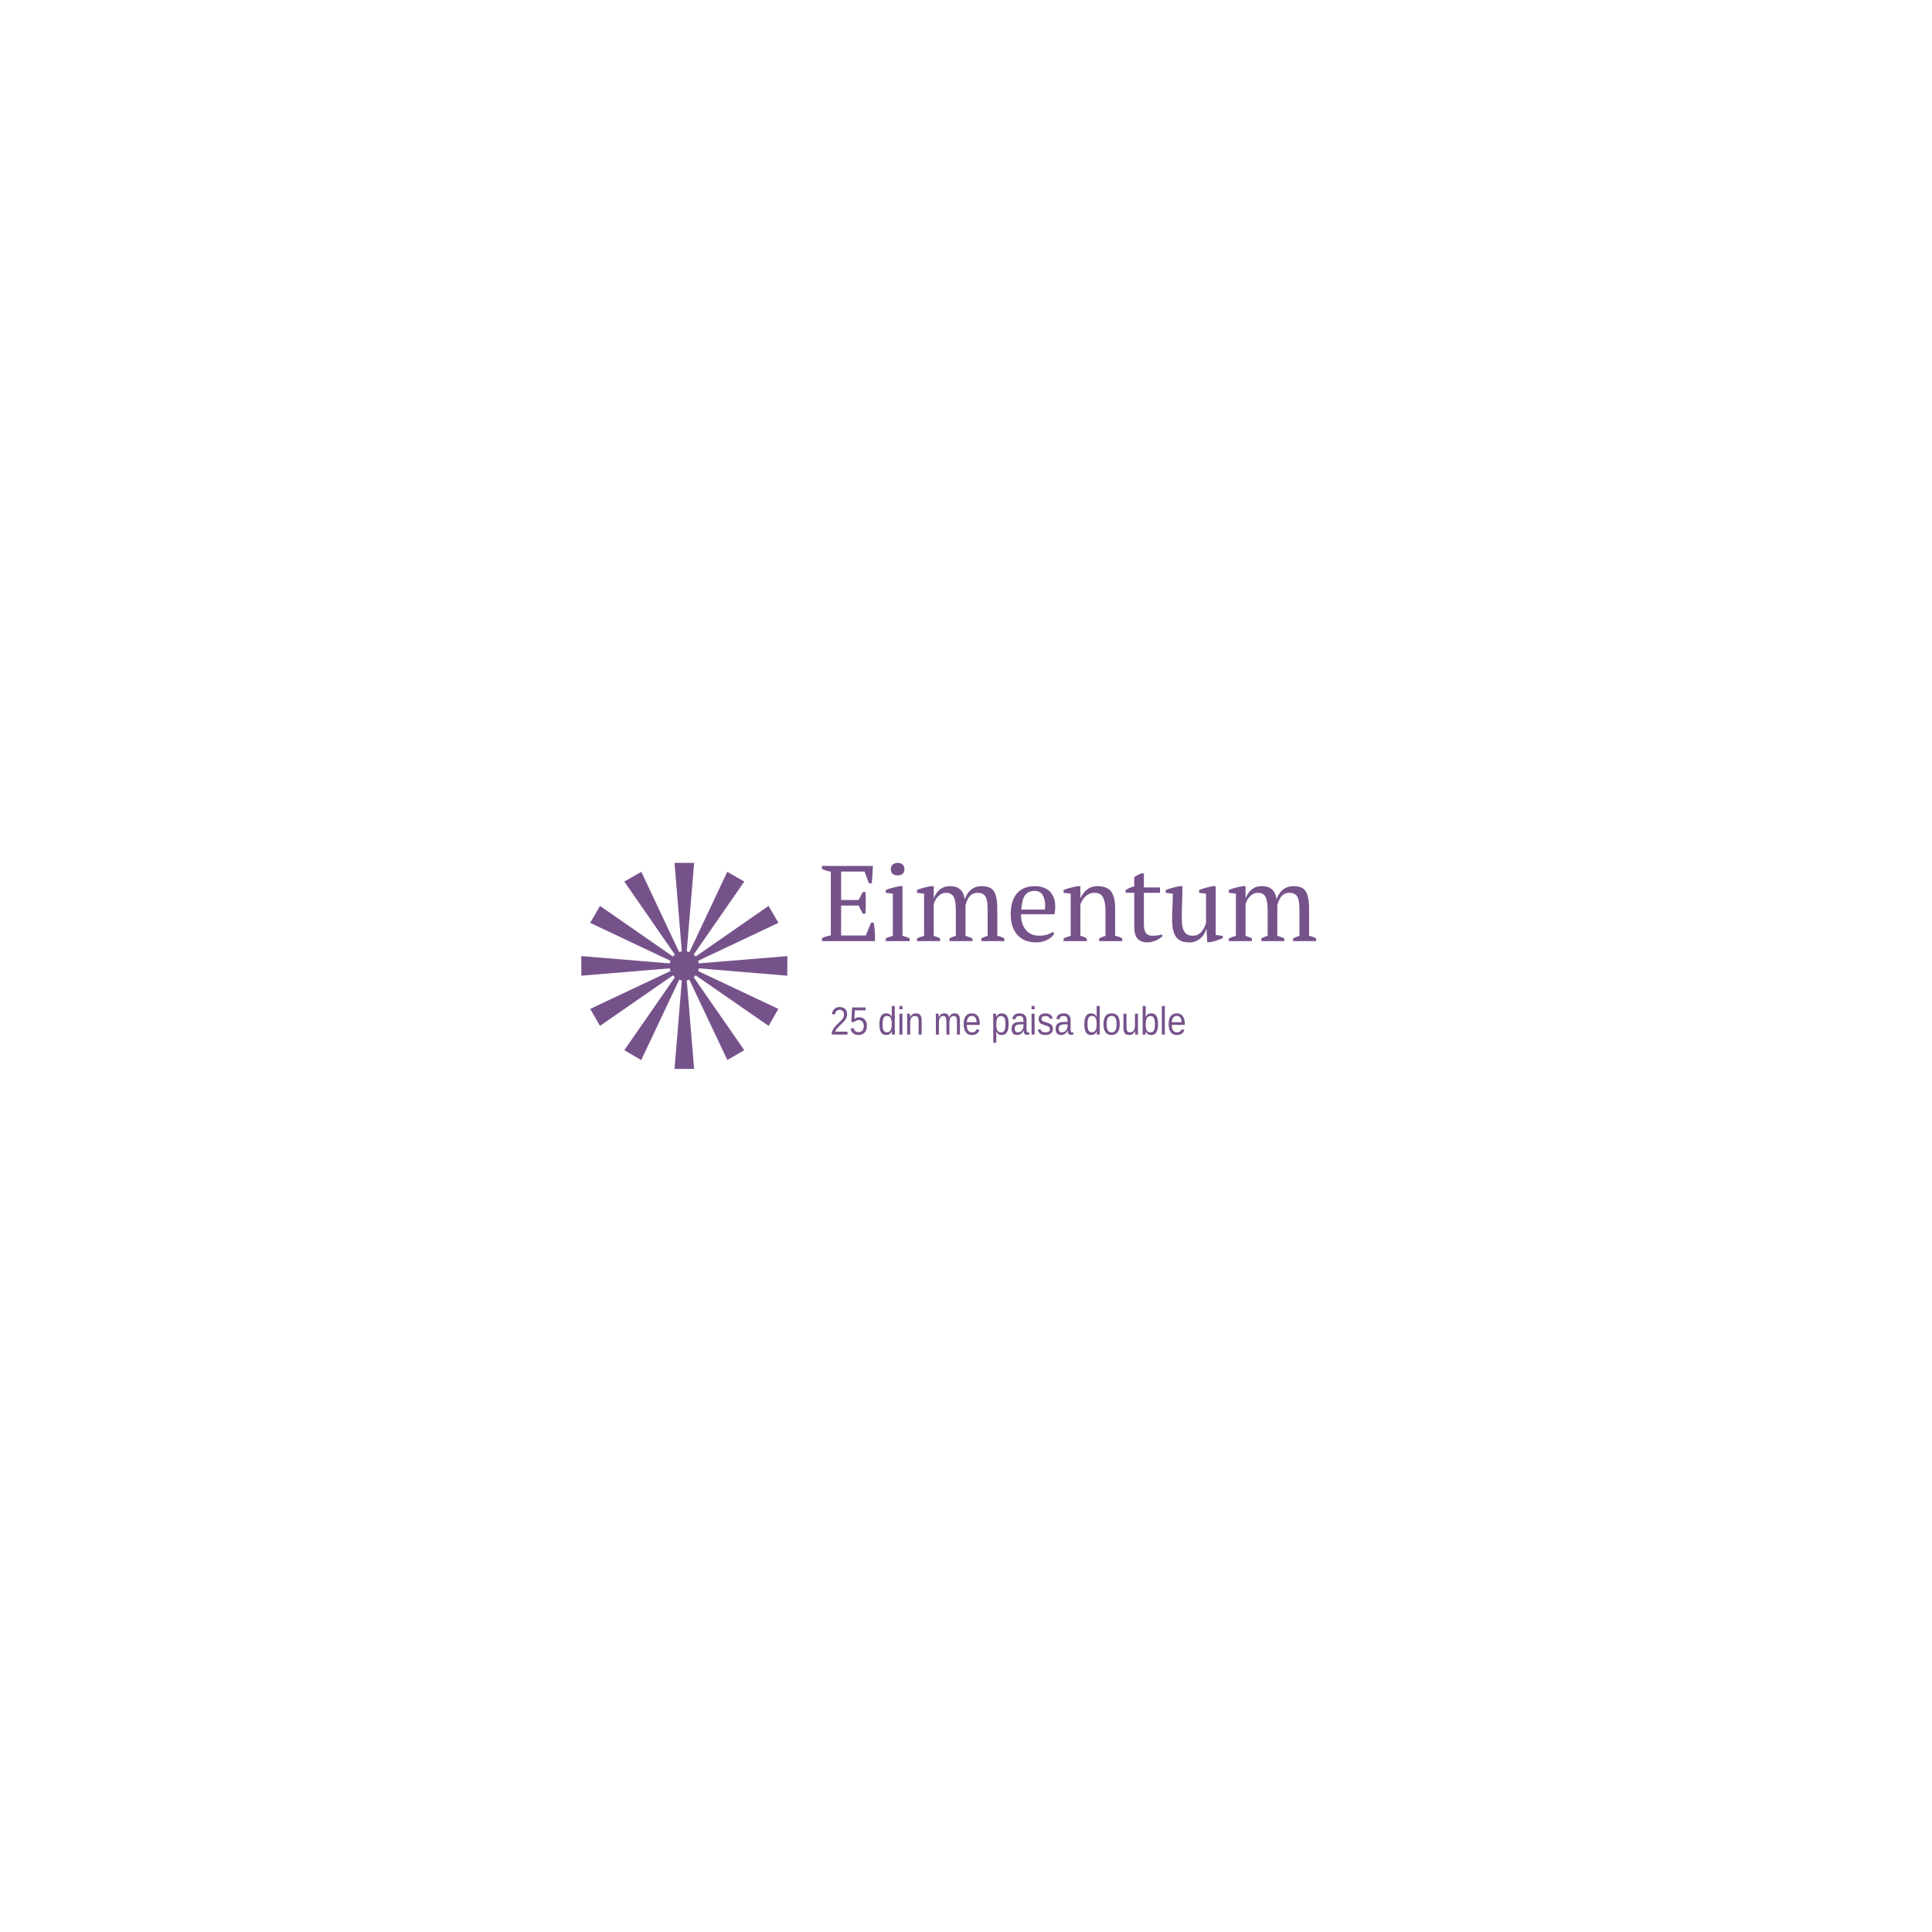
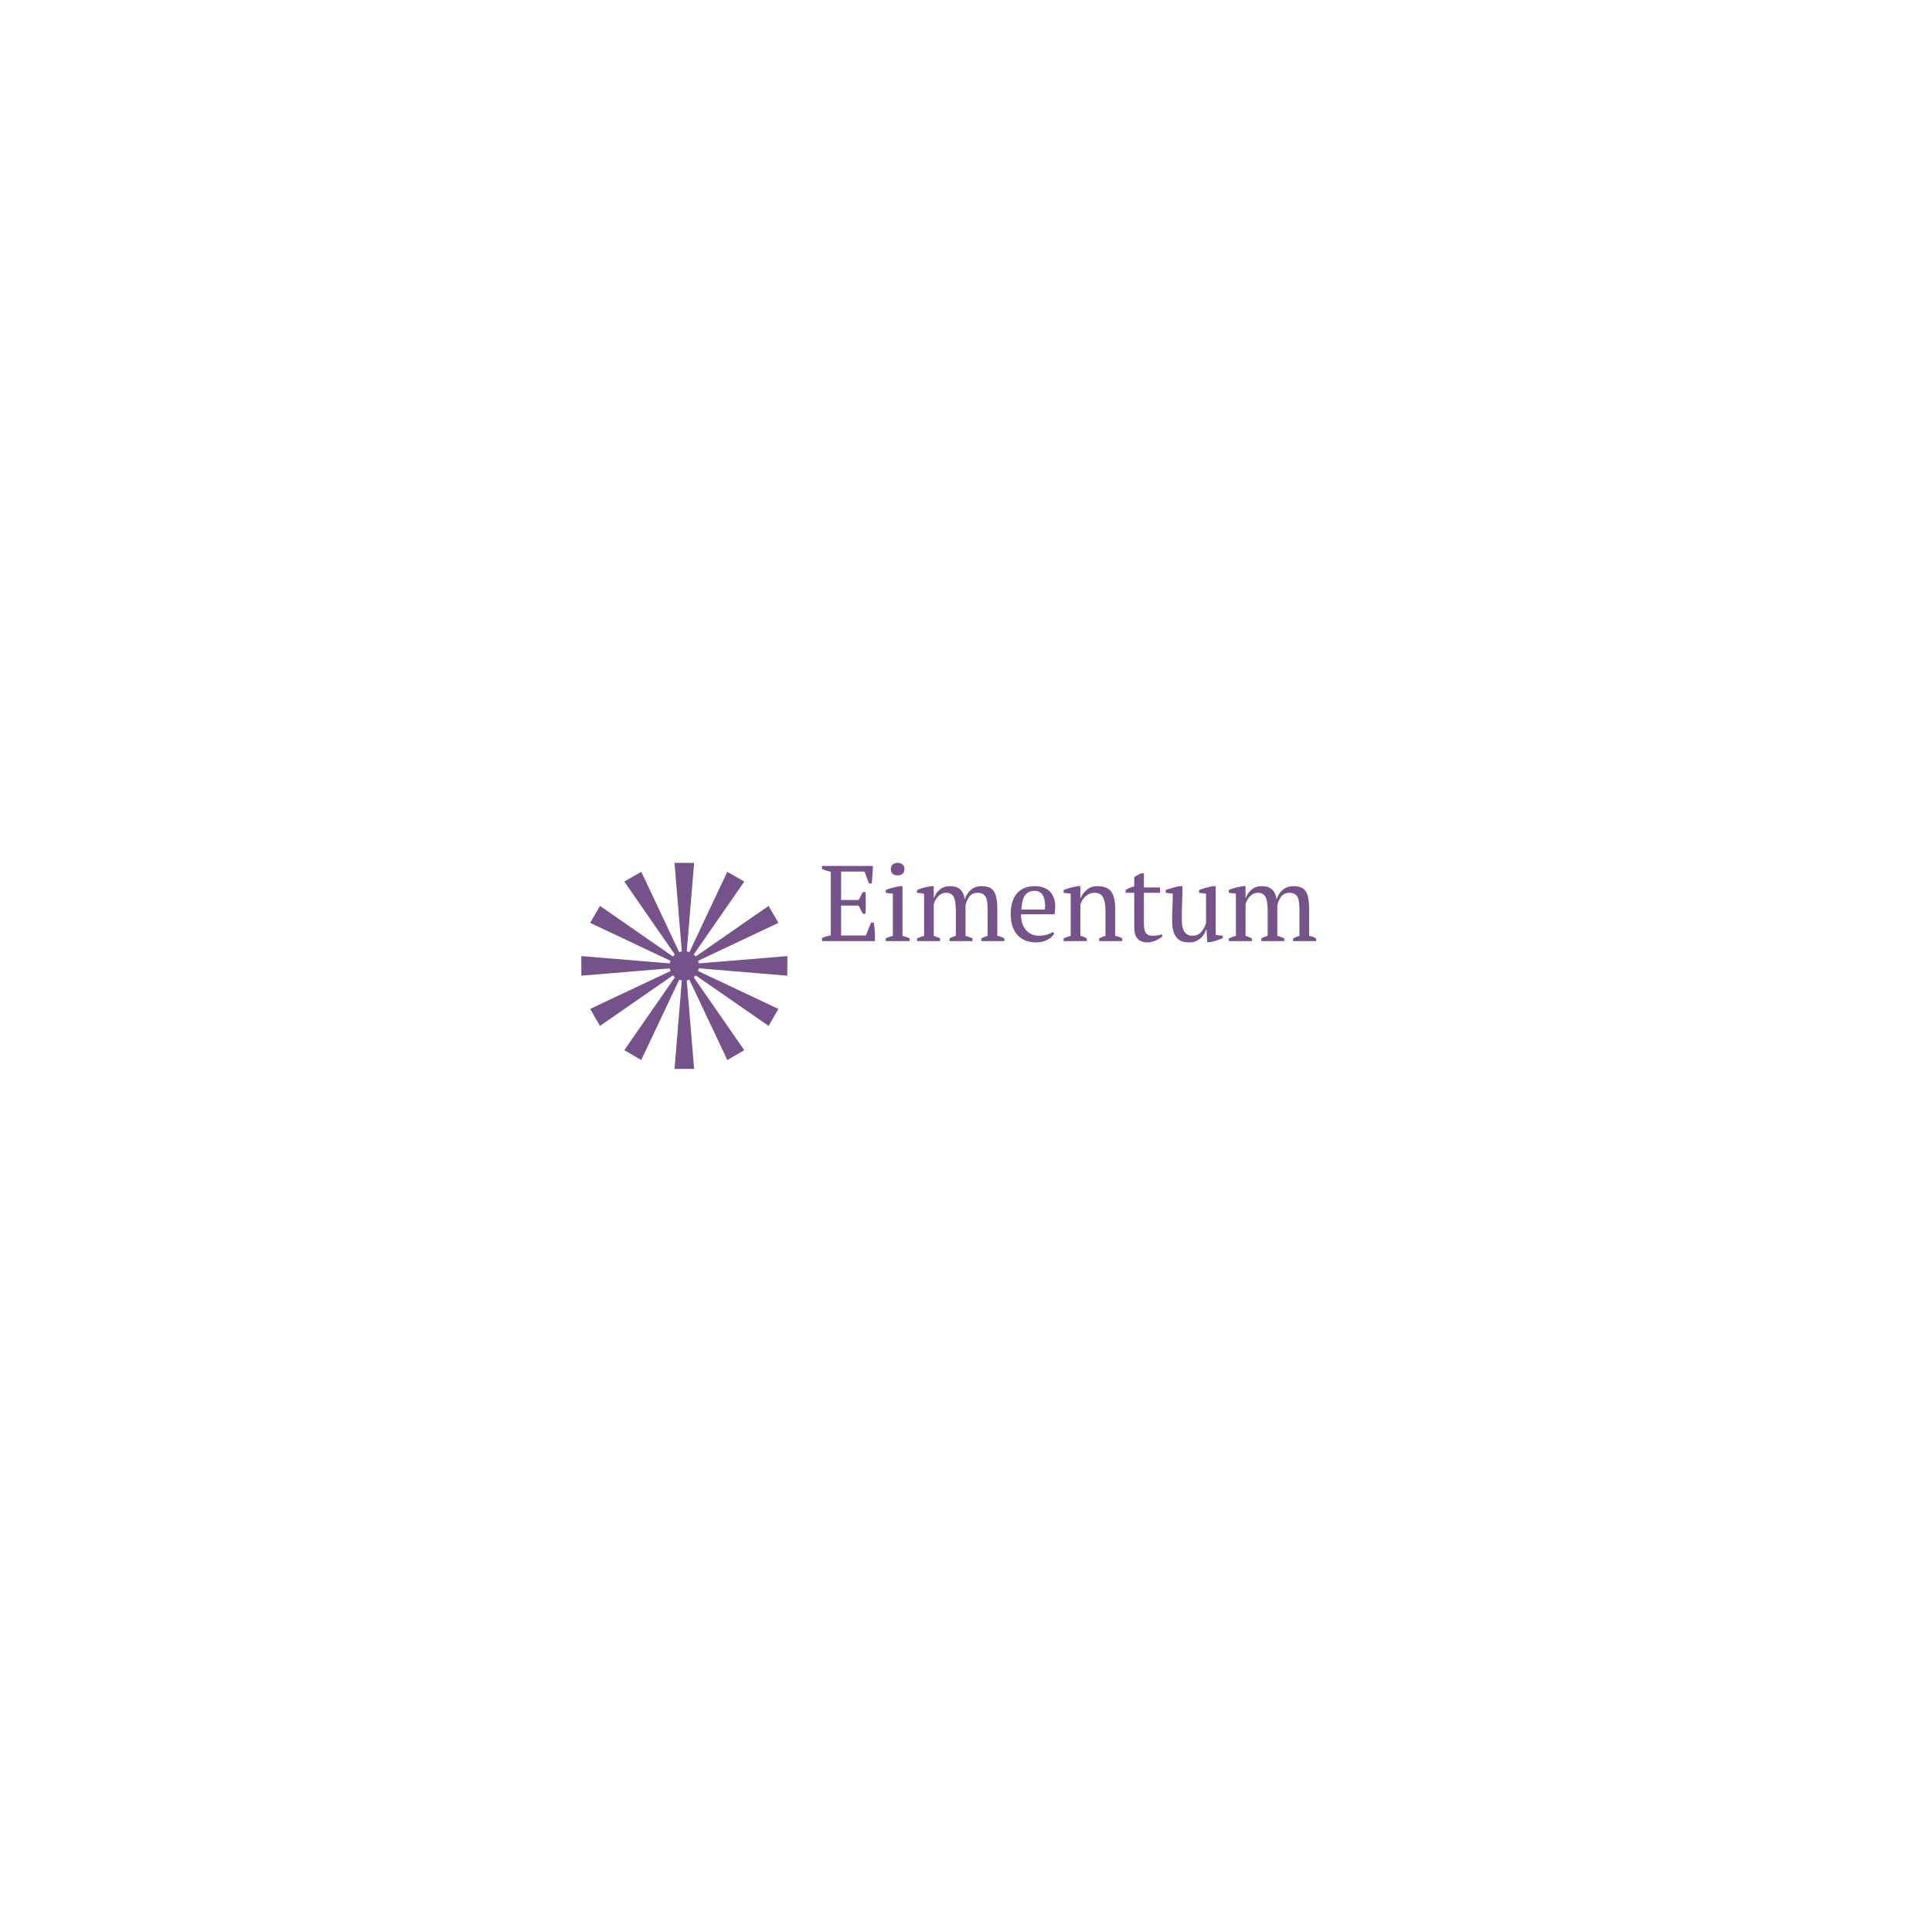
<svg xmlns="http://www.w3.org/2000/svg" version="1.1" width="1080" height="1080" viewBox="0 0 1080 1080">
  <rect x="0" y="0" width="100%" height="100%" fill="transparent" />
  <g transform="matrix(1 0 0 1 540 540)" id="b8aa674a-b9af-47b6-b83d-8259155a0fee" />
  <g transform="matrix(1 0 0 1 540 540)" id="699cf512-3448-4978-9f69-c85d3bec3974">
    <rect style="stroke: none; stroke-width: 1; stroke-dasharray: none; stroke-linecap: butt; stroke-dashoffset: 0; stroke-linejoin: miter; stroke-miterlimit: 4; fill: rgb(255,255,255); fill-opacity: 0; fill-rule: nonzero; opacity: 1;" vector-effect="non-scaling-stroke" x="-540" y="-540" rx="0" ry="0" width="1080" height="1080" />
  </g>
  <g transform="matrix(1.28 0 0 1.28 382.54 539.94)">
    <path style="stroke: none; stroke-width: 1; stroke-dasharray: none; stroke-linecap: butt; stroke-dashoffset: 0; stroke-linejoin: miter; stroke-miterlimit: 4; fill: rgb(118,82,139); fill-rule: nonzero; opacity: 1;" vector-effect="non-scaling-stroke" transform=" translate(-50, -1002.36)" d="M 45.72 957.362 L 48.906 996.028 C 48.896 996.03 48.886 996.033 48.875 996.035 C 48.871 996.035 48.867 996.037 48.863 996.038 C 48.817 996.047 48.77 996.053 48.724 996.062 C 48.72 996.063 48.716 996.064 48.713 996.065 C 48.663 996.075 48.615 996.087 48.566 996.098 C 48.56 996.099 48.555 996.101 48.55 996.102 C 48.303 996.158 48.06 996.228 47.821 996.314 C 47.809 996.319 47.797 996.323 47.785 996.327 C 47.771 996.332 47.759 996.336 47.746 996.341 L 31.215 961.279 L 23.789 965.533 L 45.877 997.42 C 45.788 997.494 45.701 997.57 45.616 997.649 C 45.609 997.656 45.602 997.662 45.595 997.668 C 45.567 997.694 45.541 997.721 45.513 997.748 C 45.502 997.758 45.491 997.768 45.481 997.779 C 45.454 997.805 45.427 997.832 45.4 997.86 C 45.27 997.991 45.146 998.128 45.03 998.269 L 13.183 976.169 L 8.878 983.566 L 43.957 1000.14 C 43.954 1000.15 43.951 1000.156 43.948 1000.165 C 43.938 1000.193 43.928 1000.22 43.918 1000.248 C 43.914 1000.26 43.91 1000.271 43.906 1000.283 C 43.896 1000.312 43.886 1000.34 43.877 1000.369 C 43.869 1000.392 43.862 1000.415 43.854 1000.438 C 43.844 1000.472 43.833 1000.506 43.823 1000.539 C 43.818 1000.554 43.814 1000.568 43.81 1000.583 C 43.801 1000.615 43.792 1000.646 43.783 1000.678 C 43.778 1000.697 43.774 1000.715 43.769 1000.734 C 43.762 1000.757 43.756 1000.781 43.75 1000.804 C 43.746 1000.819 43.743 1000.833 43.74 1000.848 C 43.706 1000.988 43.676 1001.127 43.652 1001.268 L 5 998.084 L 5.03 1006.641 L 43.646 1003.428 C 43.714 1003.83 43.819 1004.225 43.961 1004.607 L 8.899 1021.136 L 13.153 1028.564 L 45.04 1006.474 C 45.293 1006.778 45.577 1007.062 45.89 1007.32 L 23.789 1039.17 L 31.186 1043.474 L 47.76 1008.394 C 48.136 1008.533 48.52 1008.634 48.907 1008.699 L 45.72 1047.363 L 54.279 1047.333 L 51.063 1008.695 C 51.09 1008.695 51.116 1008.685 51.143 1008.681 C 51.175 1008.671 51.207 1008.669 51.239 1008.663 C 51.272 1008.653 51.306 1008.649 51.339 1008.642 C 51.639 1008.579 51.931 1008.497 52.214 1008.393 L 68.789 1043.474 L 76.185 1039.17 L 54.084 1007.32 C 54.392 1007.066 54.676 1006.783 54.933 1006.477 L 86.82 1028.566 L 91.074 1021.139 L 56.019 1004.612 C 56.161 1004.233 56.268 1003.836 56.337 1003.427 L 94.97 1006.642 L 95 998.084 L 56.331 1001.27 C 56.264 1000.877 56.161 1000.497 56.026 1000.132 L 91.094 983.564 L 86.79 976.166 L 54.946 998.265 C 54.917 998.231 54.889 998.196 54.86 998.162 C 54.758 998.045 54.651 997.932 54.541 997.822 C 54.54 997.821 54.539 997.819 54.538 997.818 C 54.504 997.784 54.469 997.75 54.434 997.716 C 54.432 997.714 54.429 997.711 54.427 997.709 C 54.392 997.676 54.356 997.643 54.321 997.611 C 54.319 997.609 54.317 997.606 54.314 997.604 C 54.278 997.571 54.242 997.54 54.206 997.509 C 54.204 997.507 54.202 997.504 54.199 997.502 C 54.165 997.473 54.13 997.444 54.096 997.416 L 76.183 965.531 L 68.757 961.277 L 52.229 996.334 C 51.855 996.195 51.465 996.092 51.062 996.025 L 54.277 957.391 L 45.718 957.361 z" stroke-linecap="round" />
  </g>
  <g transform="matrix(0.06 0 0 -0.06 597.63 504.57)">
    <path style="stroke: none; stroke-width: 1; stroke-dasharray: none; stroke-linecap: butt; stroke-dashoffset: 0; stroke-linejoin: miter; stroke-miterlimit: 4; fill: rgb(118,82,139); fill-rule: nonzero; opacity: 1;" vector-effect="non-scaling-stroke" transform=" translate(-2331, -358.5)" d="M 29 700 L 503 700 Q 502 660 499 619 Q 497 579 492 538 L 466 538 L 425 648 L 207 648 L 207 383 L 370 383 L 409 457 L 434 457 Q 440 358 434 255 L 409 255 L 370 331 L 207 331 L 207 52 L 437 52 L 486 172 L 511 172 Q 518 130 521 87 Q 524 44 522 0 L 29 0 L 29 29 Q 64 45 111 53 L 111 646 Q 91 650 70 656 Q 49 663 29 671 L 29 700 Z M 845 25 L 845 0 L 623 0 L 623 25 Q 638 33 654 38 Q 670 44 689 49 L 689 442 L 623 450 L 623 476 Q 652 488 686 497 Q 720 506 754 512 L 779 512 L 779 49 Q 799 44 815 38 Q 831 33 845 25 Z M 670 670 Q 670 697 687 713 Q 705 729 734 729 Q 763 729 780 713 Q 797 697 797 670 Q 797 643 780 627 Q 763 612 734 612 Q 705 612 687 627 Q 670 643 670 670 Z M 1431 25 L 1431 0 L 1217 0 L 1217 25 Q 1227 31 1241 37 Q 1256 44 1276 49 L 1276 280 Q 1276 320 1272 352 Q 1269 384 1259 405 Q 1250 427 1232 438 Q 1214 450 1185 450 Q 1163 450 1144 441 Q 1126 432 1111 417 Q 1097 402 1086 383 Q 1076 364 1070 343 L 1070 49 Q 1086 44 1100 38 Q 1115 33 1129 25 L 1129 0 L 914 0 L 914 25 Q 928 32 945 38 Q 962 44 980 49 L 980 442 L 914 450 L 914 476 Q 946 490 979 498 Q 1013 507 1045 512 L 1070 512 L 1070 399 L 1071 399 Q 1087 446 1125 479 Q 1164 512 1221 512 Q 1245 512 1267 507 Q 1289 502 1308 488 Q 1327 475 1340 451 Q 1353 427 1359 389 Q 1377 444 1417 478 Q 1457 512 1517 512 Q 1554 512 1581 502 Q 1609 493 1627 469 Q 1645 445 1653 404 Q 1662 363 1662 300 L 1662 49 Q 1696 43 1728 25 L 1728 0 L 1513 0 L 1513 25 Q 1543 41 1572 49 L 1572 298 Q 1572 334 1568 362 Q 1565 390 1555 409 Q 1545 429 1527 439 Q 1509 450 1479 450 Q 1431 450 1404 417 Q 1378 384 1366 333 L 1366 49 Q 1401 39 1431 25 Z M 2178 86 L 2192 70 Q 2184 53 2167 38 Q 2150 23 2128 12 Q 2106 1 2080 -6 Q 2054 -12 2027 -12 Q 1968 -12 1923 6 Q 1878 25 1848 59 Q 1818 94 1802 142 Q 1787 190 1787 250 Q 1787 378 1846 445 Q 1905 512 2013 512 Q 2048 512 2082 502 Q 2116 493 2142 471 Q 2169 449 2185 412 Q 2202 376 2202 322 Q 2202 305 2200 287 Q 2199 270 2195 250 L 1883 250 Q 1883 208 1893 171 Q 1904 135 1925 108 Q 1946 81 1978 65 Q 2010 50 2053 50 Q 2088 50 2124 60 Q 2160 70 2178 86 Z M 2009 468 Q 1952 468 1922 429 Q 1892 391 1886 294 L 2106 294 Q 2107 303 2107 311 Q 2108 320 2108 328 Q 2108 392 2084 430 Q 2060 468 2009 468 Z M 2826 25 L 2826 0 L 2611 0 L 2611 25 Q 2638 39 2670 49 L 2670 286 Q 2670 362 2648 406 Q 2626 450 2568 450 Q 2543 450 2521 441 Q 2500 432 2483 416 Q 2467 401 2455 381 Q 2443 362 2436 341 L 2436 49 Q 2467 43 2496 25 L 2496 0 L 2280 0 L 2280 25 Q 2305 38 2346 49 L 2346 442 L 2280 450 L 2280 476 Q 2306 487 2340 496 Q 2374 505 2411 512 L 2436 512 L 2436 400 L 2437 400 Q 2458 446 2497 479 Q 2537 512 2593 512 Q 2633 512 2664 502 Q 2696 493 2717 469 Q 2738 445 2749 404 Q 2760 364 2760 302 L 2760 49 Q 2800 42 2826 25 Z M 2858 450 L 2858 476 Q 2896 500 2938 510 L 2938 595 Q 2951 606 2968 614 Q 2986 623 3003 631 L 3028 631 L 3028 500 L 3178 500 L 3178 450 L 3028 450 L 3028 160 Q 3028 100 3047 75 Q 3066 50 3104 50 Q 3122 50 3149 52 Q 3176 55 3195 62 L 3202 47 Q 3194 38 3179 28 Q 3165 18 3146 9 Q 3128 0 3106 -6 Q 3084 -12 3061 -12 Q 3001 -12 2969 22 Q 2938 56 2938 132 L 2938 450 L 2858 450 Z M 3291 198 Q 3291 261 3294 321 Q 3297 382 3297 442 L 3231 450 L 3231 476 Q 3263 488 3296 497 Q 3330 506 3362 512 L 3387 512 Q 3387 437 3384 363 Q 3381 289 3381 216 Q 3381 177 3385 146 Q 3390 115 3401 94 Q 3413 73 3433 61 Q 3453 50 3484 50 Q 3529 50 3559 82 Q 3590 115 3607 167 L 3607 442 L 3542 450 L 3542 476 Q 3573 488 3606 497 Q 3640 506 3672 512 L 3697 512 L 3697 57 L 3763 49 L 3763 28 Q 3734 15 3704 5 Q 3675 -5 3643 -10 L 3618 -10 L 3611 109 L 3607 109 Q 3602 88 3589 66 Q 3577 45 3557 27 Q 3537 10 3511 -1 Q 3486 -12 3456 -12 Q 3416 -12 3385 -3 Q 3355 7 3334 31 Q 3313 55 3302 95 Q 3291 136 3291 198 Z M 4336 25 L 4336 0 L 4122 0 L 4122 25 Q 4132 31 4146 37 Q 4161 44 4181 49 L 4181 280 Q 4181 320 4177 352 Q 4174 384 4164 405 Q 4155 427 4137 438 Q 4119 450 4090 450 Q 4068 450 4049 441 Q 4031 432 4016 417 Q 4002 402 3991 383 Q 3981 364 3975 343 L 3975 49 Q 3991 44 4005 38 Q 4020 33 4034 25 L 4034 0 L 3819 0 L 3819 25 Q 3833 32 3850 38 Q 3867 44 3885 49 L 3885 442 L 3819 450 L 3819 476 Q 3851 490 3884 498 Q 3918 507 3950 512 L 3975 512 L 3975 399 L 3976 399 Q 3992 446 4030 479 Q 4069 512 4126 512 Q 4150 512 4172 507 Q 4194 502 4213 488 Q 4232 475 4245 451 Q 4258 427 4264 389 Q 4282 444 4322 478 Q 4362 512 4422 512 Q 4459 512 4486 502 Q 4514 493 4532 469 Q 4550 445 4558 404 Q 4567 363 4567 300 L 4567 49 Q 4601 43 4633 25 L 4633 0 L 4418 0 L 4418 25 Q 4448 41 4477 49 L 4477 298 Q 4477 334 4473 362 Q 4470 390 4460 409 Q 4450 429 4432 439 Q 4414 450 4384 450 Q 4336 450 4309 417 Q 4283 384 4271 333 L 4271 49 Q 4306 39 4336 25 Z" stroke-linecap="round" />
  </g>
-   <text style="fill: rgb(118, 82, 139); font-family: Arial, sans-serif; font-size: 28px; white-space: pre;" transform="matrix(0.687841, 0, 0, 0.788239, 464.004, 578.3436)">25 din me paisa double</text>
+   <text style="fill: rgb(118, 82, 139); font-family: Arial, sans-serif; font-size: 28px; white-space: pre;" transform="matrix(0.687841, 0, 0, 0.788239, 464.004, 578.3436)" />
</svg>
